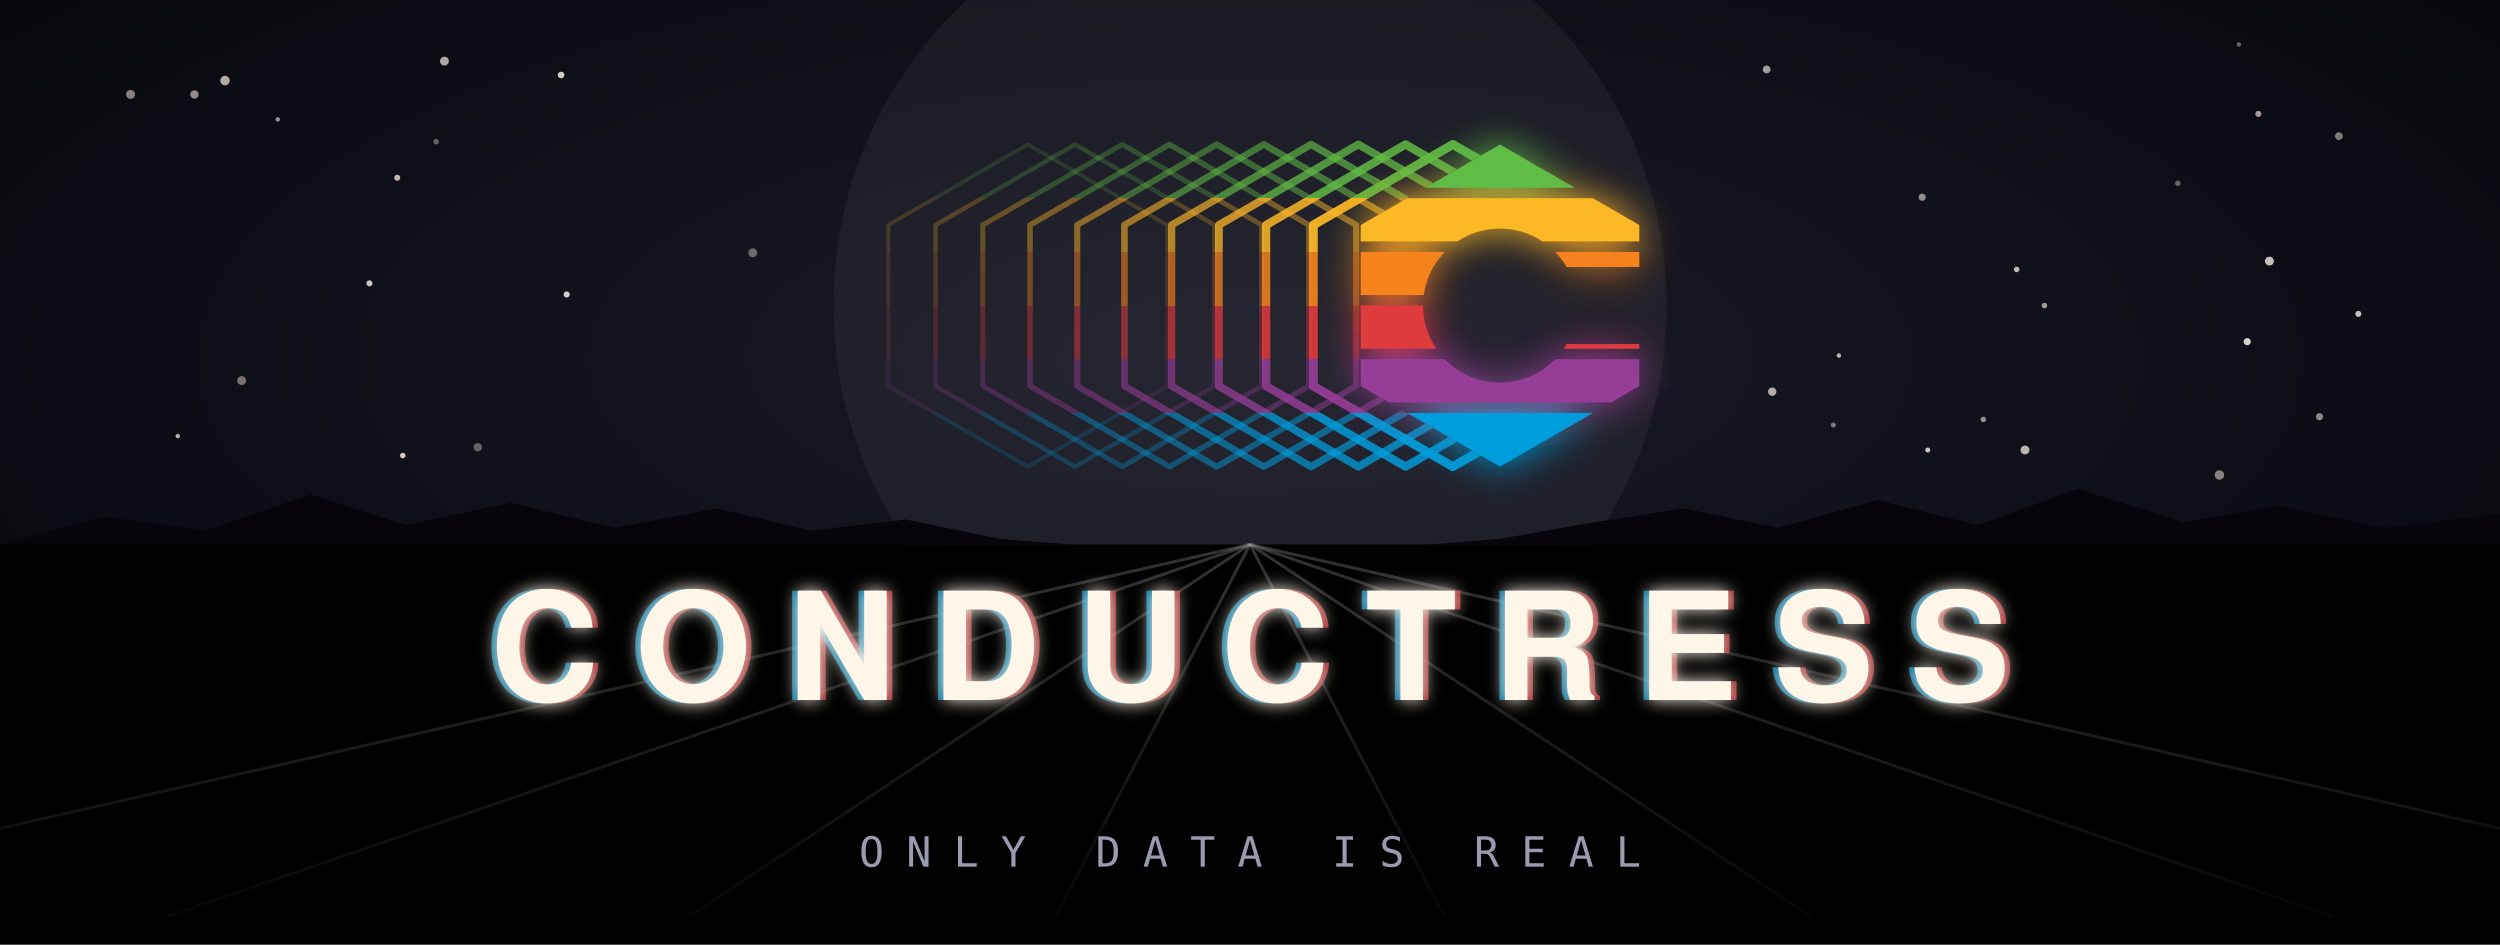
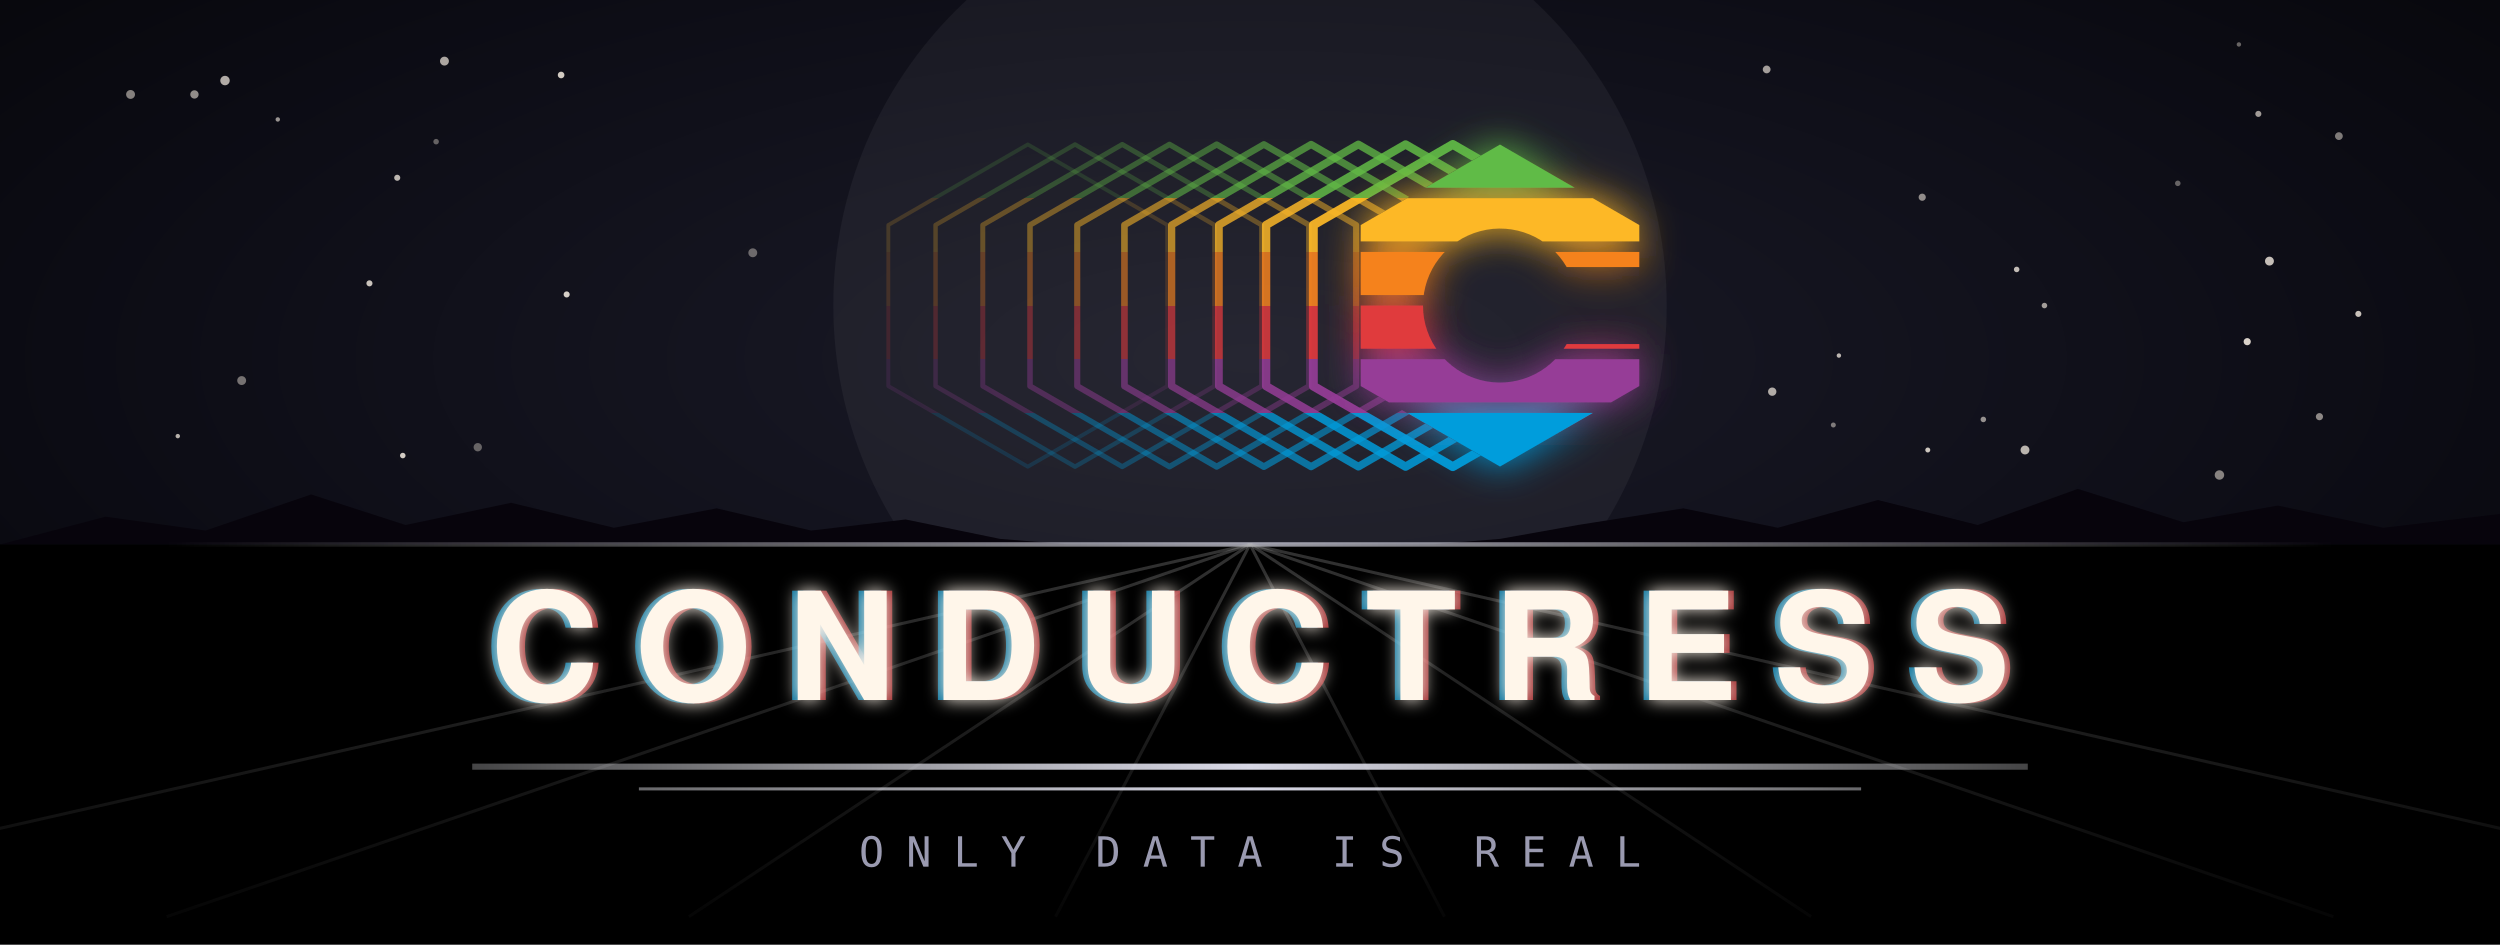
<svg xmlns="http://www.w3.org/2000/svg" viewBox="0 0 900 340" width="900" height="340" role="img" aria-label="Conductress">
  <defs>
    <radialGradient id="prh-sky" cx="50%" cy="38%" r="72%">
      <stop offset="0%" stop-color="#1b1b28" />
      <stop offset="60%" stop-color="#0d0d16" />
      <stop offset="100%" stop-color="#050508" />
    </radialGradient>
    <linearGradient id="prh-trail" gradientUnits="userSpaceOnUse" x1="0" y1="52" x2="0" y2="168">
      <stop offset="0" stop-color="#61bb46" />
      <stop offset="0.167" stop-color="#61bb46" />
      <stop offset="0.167" stop-color="#fdb827" />
      <stop offset="0.333" stop-color="#fdb827" />
      <stop offset="0.333" stop-color="#f5821f" />
      <stop offset="0.5" stop-color="#f5821f" />
      <stop offset="0.5" stop-color="#e03a3e" />
      <stop offset="0.667" stop-color="#e03a3e" />
      <stop offset="0.667" stop-color="#963d97" />
      <stop offset="0.833" stop-color="#963d97" />
      <stop offset="0.833" stop-color="#009ddc" />
      <stop offset="1" stop-color="#009ddc" />
    </linearGradient>
    <linearGradient id="prh-streak" x1="0" y1="0" x2="1" y2="0">
      <stop offset="0%" stop-color="#ffffff" stop-opacity="0" />
      <stop offset="100%" stop-color="#ffffff" stop-opacity="0.55" />
    </linearGradient>
    <linearGradient id="prh-grid" x1="0" y1="0" x2="0" y2="1">
      <stop offset="0%" stop-color="#ffffff" stop-opacity="0.28" />
      <stop offset="100%" stop-color="#ffffff" stop-opacity="0.03" />
    </linearGradient>
-     <linearGradient id="prh-rule" x1="0" y1="0" x2="1" y2="0">
+     <linearGradient id="prh-rule" gradientUnits="userSpaceOnUse" x1="60" y1="0" x2="840" y2="0">
      <stop offset="0%" stop-color="#ffffff" stop-opacity="0" />
      <stop offset="50%" stop-color="#d8d8e6" />
      <stop offset="100%" stop-color="#ffffff" stop-opacity="0" />
    </linearGradient>
    <filter id="prh-bloom" x="-60%" y="-60%" width="220%" height="220%">
      <feGaussianBlur stdDeviation="7" result="b1" />
      <feMerge>
        <feMergeNode in="b1" />
        <feMergeNode in="SourceGraphic" />
      </feMerge>
    </filter>
    <filter id="prh-soft" x="-40%" y="-40%" width="180%" height="180%">
      <feGaussianBlur stdDeviation="3" result="b2" />
      <feMerge>
        <feMergeNode in="b2" />
        <feMergeNode in="SourceGraphic" />
      </feMerge>
    </filter>
    <clipPath id="prh-notlead">
      <polygon points="-3789.5,-2449.1 4919.7,2582.1 7420.8,-1747.4 -1288.4,-6778.6" />
      <polygon points="590.2,-4919.0 590.2,5139.0 5590.2,5139.0 5590.2,-4919.0" />
      <polygon points="4919.7,-2362.1 -3789.5,2669.1 -1288.4,6998.6 7420.8,1967.4" />
      <polygon points="4869.5,2669.1 -3839.7,-2362.1 -6340.8,1967.4 2368.4,6998.6" />
      <polygon points="489.8,5139.0 489.8,-4919.0 -4510.2,-4919.0 -4510.2,5139.0" />
      <polygon points="-3839.7,2582.1 4869.5,-2449.1 2368.4,-6778.6 -6340.8,-1747.4" />
    </clipPath>
    <clipPath id="prh-c">
      <path d="M89.8 27 L50 4 L10.2 27 L10.2 73 L50 96 L89.8 73 L89.8 61 L69.05 61 A22 22 0 1 1 69.05 39 L89.8 39 Z" />
    </clipPath>
    <symbol id="prh-cmark" viewBox="0 0 100 100">
      <g clip-path="url(#prh-c)">
        <rect x="8" y="4.00" width="84" height="12.33" fill="#61bb46" />
        <rect x="8" y="19.33" width="84" height="12.33" fill="#fdb827" />
        <rect x="8" y="34.67" width="84" height="12.33" fill="#f5821f" />
        <rect x="8" y="50.00" width="84" height="12.33" fill="#e03a3e" />
        <rect x="8" y="65.33" width="84" height="12.33" fill="#963d97" />
        <rect x="8" y="80.67" width="84" height="15.33" fill="#009ddc" />
      </g>
    </symbol>
  </defs>
  <g id="background">
    <rect width="900" height="340" fill="url(#prh-sky)" />
    <circle cx="450" cy="110" r="150" fill="#ffffff" opacity="0.05" />
  </g>
  <g id="stars" fill="#fff6ea">
    <circle cx="736" cy="110" r="1.0" opacity="0.61" />
    <circle cx="729" cy="162" r="1.6" opacity="0.71" />
    <circle cx="636" cy="25" r="1.4" opacity="0.62" />
    <circle cx="64" cy="157" r="0.8" opacity="0.70" />
    <circle cx="660" cy="153" r="0.9" opacity="0.46" />
    <circle cx="726" cy="97" r="1.0" opacity="0.75" />
    <circle cx="202" cy="27" r="1.2" opacity="0.81" />
    <circle cx="87" cy="137" r="1.6" opacity="0.43" />
    <circle cx="714" cy="151" r="1.0" opacity="0.56" />
    <circle cx="100" cy="43" r="0.8" opacity="0.58" />
    <circle cx="849" cy="113" r="1.1" opacity="0.77" />
    <circle cx="813" cy="41" r="1.1" opacity="0.61" />
    <circle cx="47" cy="34" r="1.6" opacity="0.50" />
    <circle cx="694" cy="162" r="0.9" opacity="0.79" />
    <circle cx="806" cy="16" r="0.8" opacity="0.38" />
    <circle cx="70" cy="34" r="1.5" opacity="0.55" />
    <circle cx="172" cy="161" r="1.5" opacity="0.36" />
    <circle cx="842" cy="49" r="1.4" opacity="0.47" />
    <circle cx="809" cy="123" r="1.3" opacity="0.84" />
    <circle cx="835" cy="150" r="1.3" opacity="0.53" />
    <circle cx="692" cy="71" r="1.3" opacity="0.54" />
    <circle cx="143" cy="64" r="1.1" opacity="0.72" />
    <circle cx="157" cy="51" r="1.0" opacity="0.36" />
    <circle cx="81" cy="29" r="1.7" opacity="0.68" />
    <circle cx="662" cy="128" r="0.8" opacity="0.72" />
    <circle cx="145" cy="164" r="1.0" opacity="0.81" />
    <circle cx="271" cy="91" r="1.6" opacity="0.38" />
    <circle cx="817" cy="94" r="1.6" opacity="0.76" />
    <circle cx="799" cy="171" r="1.7" opacity="0.50" />
    <circle cx="160" cy="22" r="1.6" opacity="0.66" />
    <circle cx="784" cy="66" r="1.0" opacity="0.37" />
    <circle cx="204" cy="106" r="1.1" opacity="0.83" />
    <circle cx="133" cy="102" r="1.1" opacity="0.78" />
    <circle cx="638" cy="141" r="1.5" opacity="0.67" />
  </g>
  <g id="mountains" fill="#07040c">
    <path d="M0 196 L38 186 L74 191 L112 178 L146 189 L184 181 L221 190 L258 183 L292 191 L326 187 L360 194 L385 196 Z" />
    <path d="M515 196 L540 194 L568 189 L606 183 L640 190 L676 180 L712 189 L748 176 L786 188 L820 182 L858 190 L900 185 L900 196 Z" />
  </g>
  <rect id="ground" x="0" y="196" width="900" height="144" fill="#000" />
  <g id="horizon" opacity="0.7">
    <line x1="60" y1="196" x2="840" y2="196" stroke="url(#prh-rule)" stroke-width="1.6" />
    <g stroke="url(#prh-grid)" stroke-width="1.1" fill="none">
      <line x1="450" y1="196" x2="-140" y2="330" />
      <line x1="450" y1="196" x2="60" y2="330" />
      <line x1="450" y1="196" x2="248" y2="330" />
      <line x1="450" y1="196" x2="380" y2="330" />
      <line x1="450" y1="196" x2="520" y2="330" />
      <line x1="450" y1="196" x2="652" y2="330" />
      <line x1="450" y1="196" x2="840" y2="330" />
      <line x1="450" y1="196" x2="1040" y2="330" />
    </g>
  </g>
  <g id="speedstreaks" stroke="url(#prh-streak)" stroke-linecap="round">
    <line x1="150" y1="72" x2="372" y2="72" stroke-width="2" />
    <line x1="118" y1="96" x2="356" y2="96" stroke-width="3.4" />
    <line x1="166" y1="120" x2="366" y2="120" stroke-width="1.6" />
    <line x1="104" y1="144" x2="350" y2="144" stroke-width="4.2" />
    <line x1="182" y1="164" x2="360" y2="164" stroke-width="1.4" />
  </g>
  <g id="trail" fill="none" stroke="url(#prh-trail)" stroke-linejoin="round" clip-path="url(#prh-notlead)">
    <path d="M370 52 L420.2 81 L420.2 139 L370 168 L319.8 139 L319.8 81 Z" stroke-width="1.4" opacity="0.17" />
    <path d="M387 52 L437.2 81 L437.2 139 L387 168 L336.8 139 L336.8 81 Z" stroke-width="1.6" opacity="0.24" />
    <path d="M404 52 L454.2 81 L454.2 139 L404 168 L353.8 139 L353.8 81 Z" stroke-width="1.8" opacity="0.32" />
    <path d="M421 52 L471.2 81 L471.2 139 L421 168 L370.8 139 L370.8 81 Z" stroke-width="2.0" opacity="0.4" />
    <path d="M438 52 L488.2 81 L488.2 139 L438 168 L387.8 139 L387.8 81 Z" stroke-width="2.2" opacity="0.48" />
    <path d="M455 52 L505.2 81 L505.2 139 L455 168 L404.8 139 L404.8 81 Z" stroke-width="2.4" opacity="0.57" />
    <path d="M472 52 L522.2 81 L522.2 139 L472 168 L421.8 139 L421.8 81 Z" stroke-width="2.6" opacity="0.66" />
    <path d="M489 52 L539.2 81 L539.2 139 L489 168 L438.8 139 L438.8 81 Z" stroke-width="2.8" opacity="0.75" />
    <path d="M506 52 L556.2 81 L556.2 139 L506 168 L455.8 139 L455.8 81 Z" stroke-width="3.0" opacity="0.84" />
    <path d="M523 52 L573.2 81 L573.2 139 L523 168 L472.8 139 L472.8 81 Z" stroke-width="3.2" opacity="0.92" />
  </g>
  <g id="lead" filter="url(#prh-bloom)">
    <use href="#prh-cmark" x="477" y="47" width="126" height="126" />
  </g>
  <g id="wordmark">
    <path d="M213.334 225.972C213.064 222.57 212.362 220.41 210.688 218.196C207.664 214.2 202.804 211.986 196.918 211.986C185.794 211.986 178.882 219.924 178.882 232.668C178.882 245.358 185.74 253.242 196.702 253.242C206.53 253.242 213.01 247.572 213.496 238.554H205.612C205.072 243.576 201.94 246.438 196.918 246.438C190.654 246.438 186.982 241.362 186.982 232.776C186.982 224.082 190.816 218.898 197.188 218.898C201.886 218.898 204.532 221.166 205.612 225.972Z M249.554 211.986C244.046 211.986 239.51 213.822 236.162 217.44C232.652 221.22 230.654 226.728 230.654 232.614C230.654 238.5 232.652 244.062 236.162 247.788C239.564 251.46 243.992 253.242 249.608 253.242C255.224 253.242 259.652 251.46 263.054 247.788C266.456 244.17 268.562 238.446 268.562 232.884C268.562 226.728 266.564 221.166 263.054 217.44C259.598 213.714 255.278 211.986 249.554 211.986ZM249.608 218.898C256.25 218.898 260.462 224.298 260.462 232.83C260.462 240.93 256.088 246.33 249.608 246.33C243.02 246.33 238.754 240.93 238.754 232.614C238.754 224.298 243.02 218.898 249.608 218.898Z M311.1 252.0H319.2V212.634H311.1V239.418L295.494 212.634H287.178V252.0H295.278V224.784Z M339.652 252.0H355.042C361.036 252.0 364.816 250.596 367.516 247.41C370.594 243.738 372.268 238.446 372.268 232.29C372.268 226.188 370.594 220.896 367.516 217.17C364.816 213.984 361.09 212.634 355.042 212.634H339.652ZM347.752 245.25V219.384H355.042C361.144 219.384 364.168 223.65 364.168 232.344C364.168 240.984 361.144 245.25 355.042 245.25Z M414.698 212.634V239.31C414.698 244.062 412.268 246.33 407.192 246.33C402.116 246.33 399.686 244.062 399.686 239.31V212.634H391.586V239.31C391.586 243.738 392.774 246.87 395.42 249.246C398.282 251.838 402.44 253.242 407.192 253.242C411.944 253.242 416.102 251.838 418.964 249.246C421.61 246.87 422.798 243.738 422.798 239.31V212.634Z M476.298 225.972C476.028 222.57 475.326 220.41 473.652 218.196C470.628 214.2 465.768 211.986 459.882 211.986C448.758 211.986 441.846 219.924 441.846 232.668C441.846 245.358 448.704 253.242 459.666 253.242C469.494 253.242 475.974 247.572 476.46 238.554H468.576C468.036 243.576 464.904 246.438 459.882 246.438C453.618 246.438 449.946 241.362 449.946 232.776C449.946 224.082 453.78 218.898 460.152 218.898C464.85 218.898 467.496 221.166 468.576 225.972Z M512.248 219.384H523.75V212.634H492.214V219.384H504.148V252.0H512.248Z M549.872 236.394H559.16C562.67 236.394 564.182 237.798 564.182 241.038V242.658C564.128 243.684 564.128 244.656 564.128 245.25C564.128 248.976 564.344 250.11 565.316 252.0H574.01V250.542C572.768 249.84 572.282 249.03 572.282 247.302C572.066 235.692 571.85 235.152 566.828 232.992C571.256 231.264 573.47 228.078 573.47 223.272C573.47 220.14 572.39 217.278 570.5 215.334C568.718 213.498 566.234 212.634 562.886 212.634H541.772V252.0H549.872ZM549.872 229.644V219.384H559.646C561.968 219.384 562.886 219.6 563.912 220.41C564.884 221.22 565.37 222.57 565.37 224.406C565.37 226.296 564.884 227.808 563.912 228.618C562.994 229.374 561.968 229.644 559.646 229.644Z M601.806 235.044H620.652V228.294H601.806V219.384H622.164V212.634H593.706V252.0H623.136V245.25H601.806Z M671.236 224.622C671.182 216.468 665.728 211.986 655.792 211.986C646.342 211.986 640.888 216.414 640.888 224.082C640.888 230.184 643.966 233.154 651.958 234.666L657.466 235.746C662.866 236.772 664.864 238.284 664.864 241.47C664.864 244.764 661.84 246.762 656.926 246.762C651.418 246.762 648.34 244.44 648.07 240.228H640.186C640.672 248.652 646.45 253.242 656.494 253.242C666.646 253.242 672.64 248.544 672.64 240.498C672.64 234.288 669.508 231.048 662.218 229.644L656.062 228.456C650.284 227.322 648.61 226.188 648.61 223.326C648.61 220.356 651.202 218.466 655.414 218.466C660.544 218.466 663.406 220.626 663.676 224.622Z M720.254 224.622C720.2 216.468 714.746 211.986 704.81 211.986C695.36 211.986 689.906 216.414 689.906 224.082C689.906 230.184 692.984 233.154 700.976 234.666L706.484 235.746C711.884 236.772 713.882 238.284 713.882 241.47C713.882 244.764 710.858 246.762 705.944 246.762C700.436 246.762 697.358 244.44 697.088 240.228H689.204C689.69 248.652 695.468 253.242 705.512 253.242C715.664 253.242 721.658 248.544 721.658 240.498C721.658 234.288 718.526 231.048 711.236 229.644L705.08 228.456C699.302 227.322 697.628 226.188 697.628 223.326C697.628 220.356 700.22 218.466 704.432 218.466C709.562 218.466 712.424 220.626 712.694 224.622Z" transform="translate(2 0)" fill="#e03a3e" opacity="0.7" />
    <path d="M213.334 225.972C213.064 222.57 212.362 220.41 210.688 218.196C207.664 214.2 202.804 211.986 196.918 211.986C185.794 211.986 178.882 219.924 178.882 232.668C178.882 245.358 185.74 253.242 196.702 253.242C206.53 253.242 213.01 247.572 213.496 238.554H205.612C205.072 243.576 201.94 246.438 196.918 246.438C190.654 246.438 186.982 241.362 186.982 232.776C186.982 224.082 190.816 218.898 197.188 218.898C201.886 218.898 204.532 221.166 205.612 225.972Z M249.554 211.986C244.046 211.986 239.51 213.822 236.162 217.44C232.652 221.22 230.654 226.728 230.654 232.614C230.654 238.5 232.652 244.062 236.162 247.788C239.564 251.46 243.992 253.242 249.608 253.242C255.224 253.242 259.652 251.46 263.054 247.788C266.456 244.17 268.562 238.446 268.562 232.884C268.562 226.728 266.564 221.166 263.054 217.44C259.598 213.714 255.278 211.986 249.554 211.986ZM249.608 218.898C256.25 218.898 260.462 224.298 260.462 232.83C260.462 240.93 256.088 246.33 249.608 246.33C243.02 246.33 238.754 240.93 238.754 232.614C238.754 224.298 243.02 218.898 249.608 218.898Z M311.1 252.0H319.2V212.634H311.1V239.418L295.494 212.634H287.178V252.0H295.278V224.784Z M339.652 252.0H355.042C361.036 252.0 364.816 250.596 367.516 247.41C370.594 243.738 372.268 238.446 372.268 232.29C372.268 226.188 370.594 220.896 367.516 217.17C364.816 213.984 361.09 212.634 355.042 212.634H339.652ZM347.752 245.25V219.384H355.042C361.144 219.384 364.168 223.65 364.168 232.344C364.168 240.984 361.144 245.25 355.042 245.25Z M414.698 212.634V239.31C414.698 244.062 412.268 246.33 407.192 246.33C402.116 246.33 399.686 244.062 399.686 239.31V212.634H391.586V239.31C391.586 243.738 392.774 246.87 395.42 249.246C398.282 251.838 402.44 253.242 407.192 253.242C411.944 253.242 416.102 251.838 418.964 249.246C421.61 246.87 422.798 243.738 422.798 239.31V212.634Z M476.298 225.972C476.028 222.57 475.326 220.41 473.652 218.196C470.628 214.2 465.768 211.986 459.882 211.986C448.758 211.986 441.846 219.924 441.846 232.668C441.846 245.358 448.704 253.242 459.666 253.242C469.494 253.242 475.974 247.572 476.46 238.554H468.576C468.036 243.576 464.904 246.438 459.882 246.438C453.618 246.438 449.946 241.362 449.946 232.776C449.946 224.082 453.78 218.898 460.152 218.898C464.85 218.898 467.496 221.166 468.576 225.972Z M512.248 219.384H523.75V212.634H492.214V219.384H504.148V252.0H512.248Z M549.872 236.394H559.16C562.67 236.394 564.182 237.798 564.182 241.038V242.658C564.128 243.684 564.128 244.656 564.128 245.25C564.128 248.976 564.344 250.11 565.316 252.0H574.01V250.542C572.768 249.84 572.282 249.03 572.282 247.302C572.066 235.692 571.85 235.152 566.828 232.992C571.256 231.264 573.47 228.078 573.47 223.272C573.47 220.14 572.39 217.278 570.5 215.334C568.718 213.498 566.234 212.634 562.886 212.634H541.772V252.0H549.872ZM549.872 229.644V219.384H559.646C561.968 219.384 562.886 219.6 563.912 220.41C564.884 221.22 565.37 222.57 565.37 224.406C565.37 226.296 564.884 227.808 563.912 228.618C562.994 229.374 561.968 229.644 559.646 229.644Z M601.806 235.044H620.652V228.294H601.806V219.384H622.164V212.634H593.706V252.0H623.136V245.25H601.806Z M671.236 224.622C671.182 216.468 665.728 211.986 655.792 211.986C646.342 211.986 640.888 216.414 640.888 224.082C640.888 230.184 643.966 233.154 651.958 234.666L657.466 235.746C662.866 236.772 664.864 238.284 664.864 241.47C664.864 244.764 661.84 246.762 656.926 246.762C651.418 246.762 648.34 244.44 648.07 240.228H640.186C640.672 248.652 646.45 253.242 656.494 253.242C666.646 253.242 672.64 248.544 672.64 240.498C672.64 234.288 669.508 231.048 662.218 229.644L656.062 228.456C650.284 227.322 648.61 226.188 648.61 223.326C648.61 220.356 651.202 218.466 655.414 218.466C660.544 218.466 663.406 220.626 663.676 224.622Z M720.254 224.622C720.2 216.468 714.746 211.986 704.81 211.986C695.36 211.986 689.906 216.414 689.906 224.082C689.906 230.184 692.984 233.154 700.976 234.666L706.484 235.746C711.884 236.772 713.882 238.284 713.882 241.47C713.882 244.764 710.858 246.762 705.944 246.762C700.436 246.762 697.358 244.44 697.088 240.228H689.204C689.69 248.652 695.468 253.242 705.512 253.242C715.664 253.242 721.658 248.544 721.658 240.498C721.658 234.288 718.526 231.048 711.236 229.644L705.08 228.456C699.302 227.322 697.628 226.188 697.628 223.326C697.628 220.356 700.22 218.466 704.432 218.466C709.562 218.466 712.424 220.626 712.694 224.622Z" transform="translate(-2 0)" fill="#009ddc" opacity="0.7" />
    <path d="M213.334 225.972C213.064 222.57 212.362 220.41 210.688 218.196C207.664 214.2 202.804 211.986 196.918 211.986C185.794 211.986 178.882 219.924 178.882 232.668C178.882 245.358 185.74 253.242 196.702 253.242C206.53 253.242 213.01 247.572 213.496 238.554H205.612C205.072 243.576 201.94 246.438 196.918 246.438C190.654 246.438 186.982 241.362 186.982 232.776C186.982 224.082 190.816 218.898 197.188 218.898C201.886 218.898 204.532 221.166 205.612 225.972Z M249.554 211.986C244.046 211.986 239.51 213.822 236.162 217.44C232.652 221.22 230.654 226.728 230.654 232.614C230.654 238.5 232.652 244.062 236.162 247.788C239.564 251.46 243.992 253.242 249.608 253.242C255.224 253.242 259.652 251.46 263.054 247.788C266.456 244.17 268.562 238.446 268.562 232.884C268.562 226.728 266.564 221.166 263.054 217.44C259.598 213.714 255.278 211.986 249.554 211.986ZM249.608 218.898C256.25 218.898 260.462 224.298 260.462 232.83C260.462 240.93 256.088 246.33 249.608 246.33C243.02 246.33 238.754 240.93 238.754 232.614C238.754 224.298 243.02 218.898 249.608 218.898Z M311.1 252.0H319.2V212.634H311.1V239.418L295.494 212.634H287.178V252.0H295.278V224.784Z M339.652 252.0H355.042C361.036 252.0 364.816 250.596 367.516 247.41C370.594 243.738 372.268 238.446 372.268 232.29C372.268 226.188 370.594 220.896 367.516 217.17C364.816 213.984 361.09 212.634 355.042 212.634H339.652ZM347.752 245.25V219.384H355.042C361.144 219.384 364.168 223.65 364.168 232.344C364.168 240.984 361.144 245.25 355.042 245.25Z M414.698 212.634V239.31C414.698 244.062 412.268 246.33 407.192 246.33C402.116 246.33 399.686 244.062 399.686 239.31V212.634H391.586V239.31C391.586 243.738 392.774 246.87 395.42 249.246C398.282 251.838 402.44 253.242 407.192 253.242C411.944 253.242 416.102 251.838 418.964 249.246C421.61 246.87 422.798 243.738 422.798 239.31V212.634Z M476.298 225.972C476.028 222.57 475.326 220.41 473.652 218.196C470.628 214.2 465.768 211.986 459.882 211.986C448.758 211.986 441.846 219.924 441.846 232.668C441.846 245.358 448.704 253.242 459.666 253.242C469.494 253.242 475.974 247.572 476.46 238.554H468.576C468.036 243.576 464.904 246.438 459.882 246.438C453.618 246.438 449.946 241.362 449.946 232.776C449.946 224.082 453.78 218.898 460.152 218.898C464.85 218.898 467.496 221.166 468.576 225.972Z M512.248 219.384H523.75V212.634H492.214V219.384H504.148V252.0H512.248Z M549.872 236.394H559.16C562.67 236.394 564.182 237.798 564.182 241.038V242.658C564.128 243.684 564.128 244.656 564.128 245.25C564.128 248.976 564.344 250.11 565.316 252.0H574.01V250.542C572.768 249.84 572.282 249.03 572.282 247.302C572.066 235.692 571.85 235.152 566.828 232.992C571.256 231.264 573.47 228.078 573.47 223.272C573.47 220.14 572.39 217.278 570.5 215.334C568.718 213.498 566.234 212.634 562.886 212.634H541.772V252.0H549.872ZM549.872 229.644V219.384H559.646C561.968 219.384 562.886 219.6 563.912 220.41C564.884 221.22 565.37 222.57 565.37 224.406C565.37 226.296 564.884 227.808 563.912 228.618C562.994 229.374 561.968 229.644 559.646 229.644Z M601.806 235.044H620.652V228.294H601.806V219.384H622.164V212.634H593.706V252.0H623.136V245.25H601.806Z M671.236 224.622C671.182 216.468 665.728 211.986 655.792 211.986C646.342 211.986 640.888 216.414 640.888 224.082C640.888 230.184 643.966 233.154 651.958 234.666L657.466 235.746C662.866 236.772 664.864 238.284 664.864 241.47C664.864 244.764 661.84 246.762 656.926 246.762C651.418 246.762 648.34 244.44 648.07 240.228H640.186C640.672 248.652 646.45 253.242 656.494 253.242C666.646 253.242 672.64 248.544 672.64 240.498C672.64 234.288 669.508 231.048 662.218 229.644L656.062 228.456C650.284 227.322 648.61 226.188 648.61 223.326C648.61 220.356 651.202 218.466 655.414 218.466C660.544 218.466 663.406 220.626 663.676 224.622Z M720.254 224.622C720.2 216.468 714.746 211.986 704.81 211.986C695.36 211.986 689.906 216.414 689.906 224.082C689.906 230.184 692.984 233.154 700.976 234.666L706.484 235.746C711.884 236.772 713.882 238.284 713.882 241.47C713.882 244.764 710.858 246.762 705.944 246.762C700.436 246.762 697.358 244.44 697.088 240.228H689.204C689.69 248.652 695.468 253.242 705.512 253.242C715.664 253.242 721.658 248.544 721.658 240.498C721.658 234.288 718.526 231.048 711.236 229.644L705.08 228.456C699.302 227.322 697.628 226.188 697.628 223.326C697.628 220.356 700.22 218.466 704.432 218.466C709.562 218.466 712.424 220.626 712.694 224.622Z" fill="#fff6ea" filter="url(#prh-soft)" />
  </g>
  <g id="subtitle">
    <line x1="170" y1="276" x2="730" y2="276" stroke="url(#prh-rule)" stroke-width="2.2" />
    <line x1="230" y1="284" x2="670" y2="284" stroke="url(#prh-rule)" stroke-width="1.1" />
    <path d="M315.867 306.543Q315.867 304.134 315.373 303.101Q314.878 302.068 313.75 302.068Q312.63 302.068 312.135 303.101Q311.641 304.134 311.641 306.543Q311.641 308.946 312.135 309.979Q312.63 311.011 313.75 311.011Q314.878 311.011 315.373 309.982Q315.867 308.953 315.867 306.543ZM317.412 306.543Q317.412 309.4 316.508 310.806Q315.603 312.212 313.75 312.212Q311.897 312.212 310.996 310.813Q310.095 309.415 310.095 306.543Q310.095 303.68 311.0 302.273Q311.905 300.867 313.75 300.867Q315.603 300.867 316.508 302.273Q317.412 303.68 317.412 306.543Z M327.287 301.065H329.162L332.854 310.066V301.065H334.282V312.0H332.407L328.716 302.999V312.0H327.287Z M344.875 301.065H346.362V310.755H351.642V312.0H344.875Z M360.602 301.065H362.177L364.843 305.892L367.501 301.065H369.091L365.582 307.093V312.0H364.095V307.093Z M397.586 310.784Q399.453 310.784 400.193 309.865Q400.933 308.946 400.933 306.543Q400.933 304.119 400.197 303.2Q399.461 302.281 397.586 302.281H396.883V310.784ZM397.615 301.065Q400.12 301.065 401.306 302.398Q402.493 303.731 402.493 306.543Q402.493 309.341 401.306 310.671Q400.12 312.0 397.615 312.0H395.396V301.065Z M415.935 302.369 414.375 307.964H417.495ZM415.041 301.065H416.836L420.183 312.0H418.652L417.846 309.151H414.016L413.225 312.0H411.694Z M428.798 301.065H437.14V302.31H433.72V312.0H432.233V302.31H428.798Z M449.996 302.369 448.436 307.964H451.556ZM449.103 301.065H450.897L454.244 312.0H452.714L451.908 309.151H448.077L447.286 312.0H445.756Z M481.018 301.065H487.09V302.31H484.798V310.755H487.09V312.0H481.018V310.755H483.311V302.31H481.018Z M503.989 301.438V302.94Q503.315 302.508 502.638 302.288Q501.96 302.068 501.272 302.068Q500.224 302.068 499.616 302.555Q499.009 303.042 499.009 303.87Q499.009 304.595 499.408 304.976Q499.807 305.357 500.898 305.613L501.675 305.789Q503.213 306.148 503.916 306.917Q504.619 307.686 504.619 309.012Q504.619 310.572 503.652 311.392Q502.685 312.212 500.84 312.212Q500.071 312.212 499.294 312.048Q498.518 311.883 497.734 311.553V309.979Q498.576 310.513 499.327 310.762Q500.078 311.011 500.84 311.011Q501.96 311.011 502.583 310.51Q503.205 310.008 503.205 309.107Q503.205 308.287 502.777 307.854Q502.348 307.422 501.286 307.188L500.495 307.005Q498.972 306.661 498.283 305.965Q497.595 305.269 497.595 304.097Q497.595 302.632 498.58 301.75Q499.565 300.867 501.198 300.867Q501.828 300.867 502.524 301.01Q503.22 301.153 503.989 301.438Z M536.205 306.836Q536.776 306.983 537.179 307.389Q537.582 307.796 538.182 309.012L539.669 312.0H538.08L536.776 309.239Q536.212 308.06 535.762 307.719Q535.311 307.378 534.586 307.378H533.173V312.0H531.686V301.065H534.733Q536.534 301.065 537.494 301.878Q538.453 302.691 538.453 304.229Q538.453 305.313 537.864 305.998Q537.274 306.683 536.205 306.836ZM533.173 302.281V306.163H534.791Q535.853 306.163 536.373 305.687Q536.893 305.21 536.893 304.229Q536.893 303.284 536.34 302.782Q535.787 302.281 534.733 302.281Z M549.112 301.065H555.601V302.31H550.592V305.547H555.382V306.792H550.592V310.755H555.74V312.0H549.112Z M569.212 302.369 567.652 307.964H570.772ZM568.318 301.065H570.113L573.46 312.0H571.929L571.123 309.151H567.293L566.502 312.0H564.971Z M583.305 301.065H584.792V310.755H590.073V312.0H583.305Z" fill="#9a9ab0" />
  </g>
</svg>
